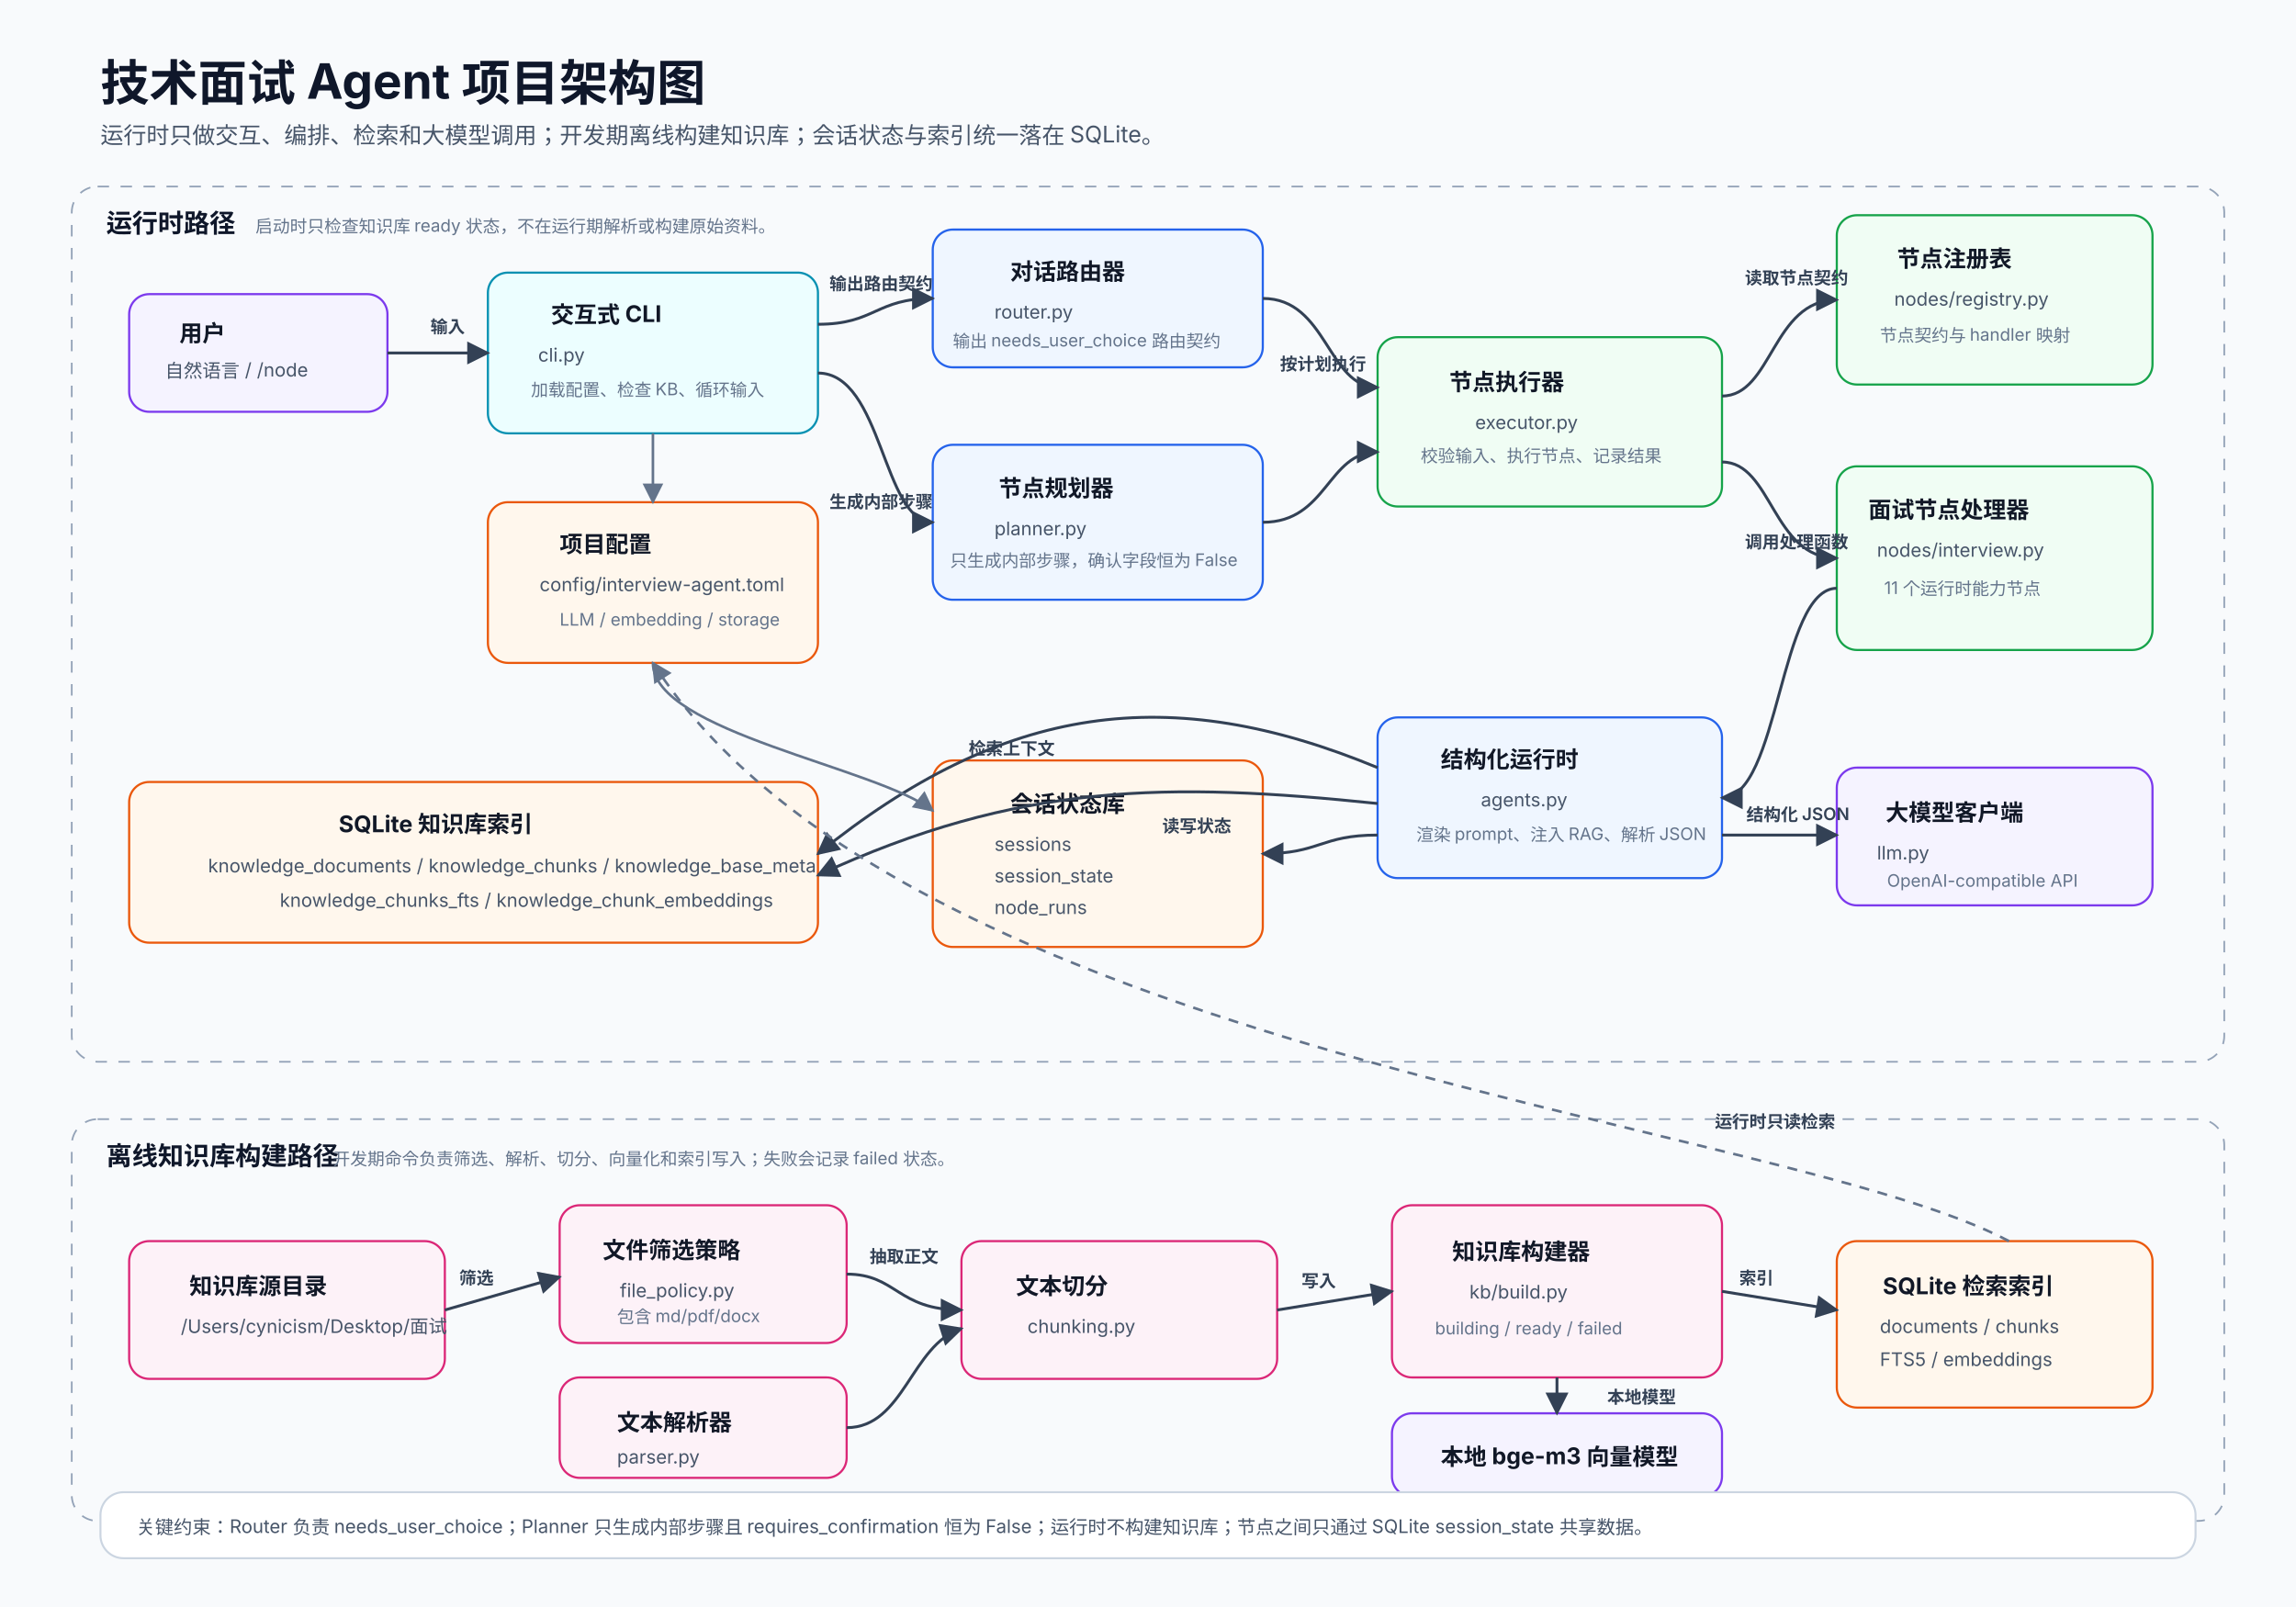
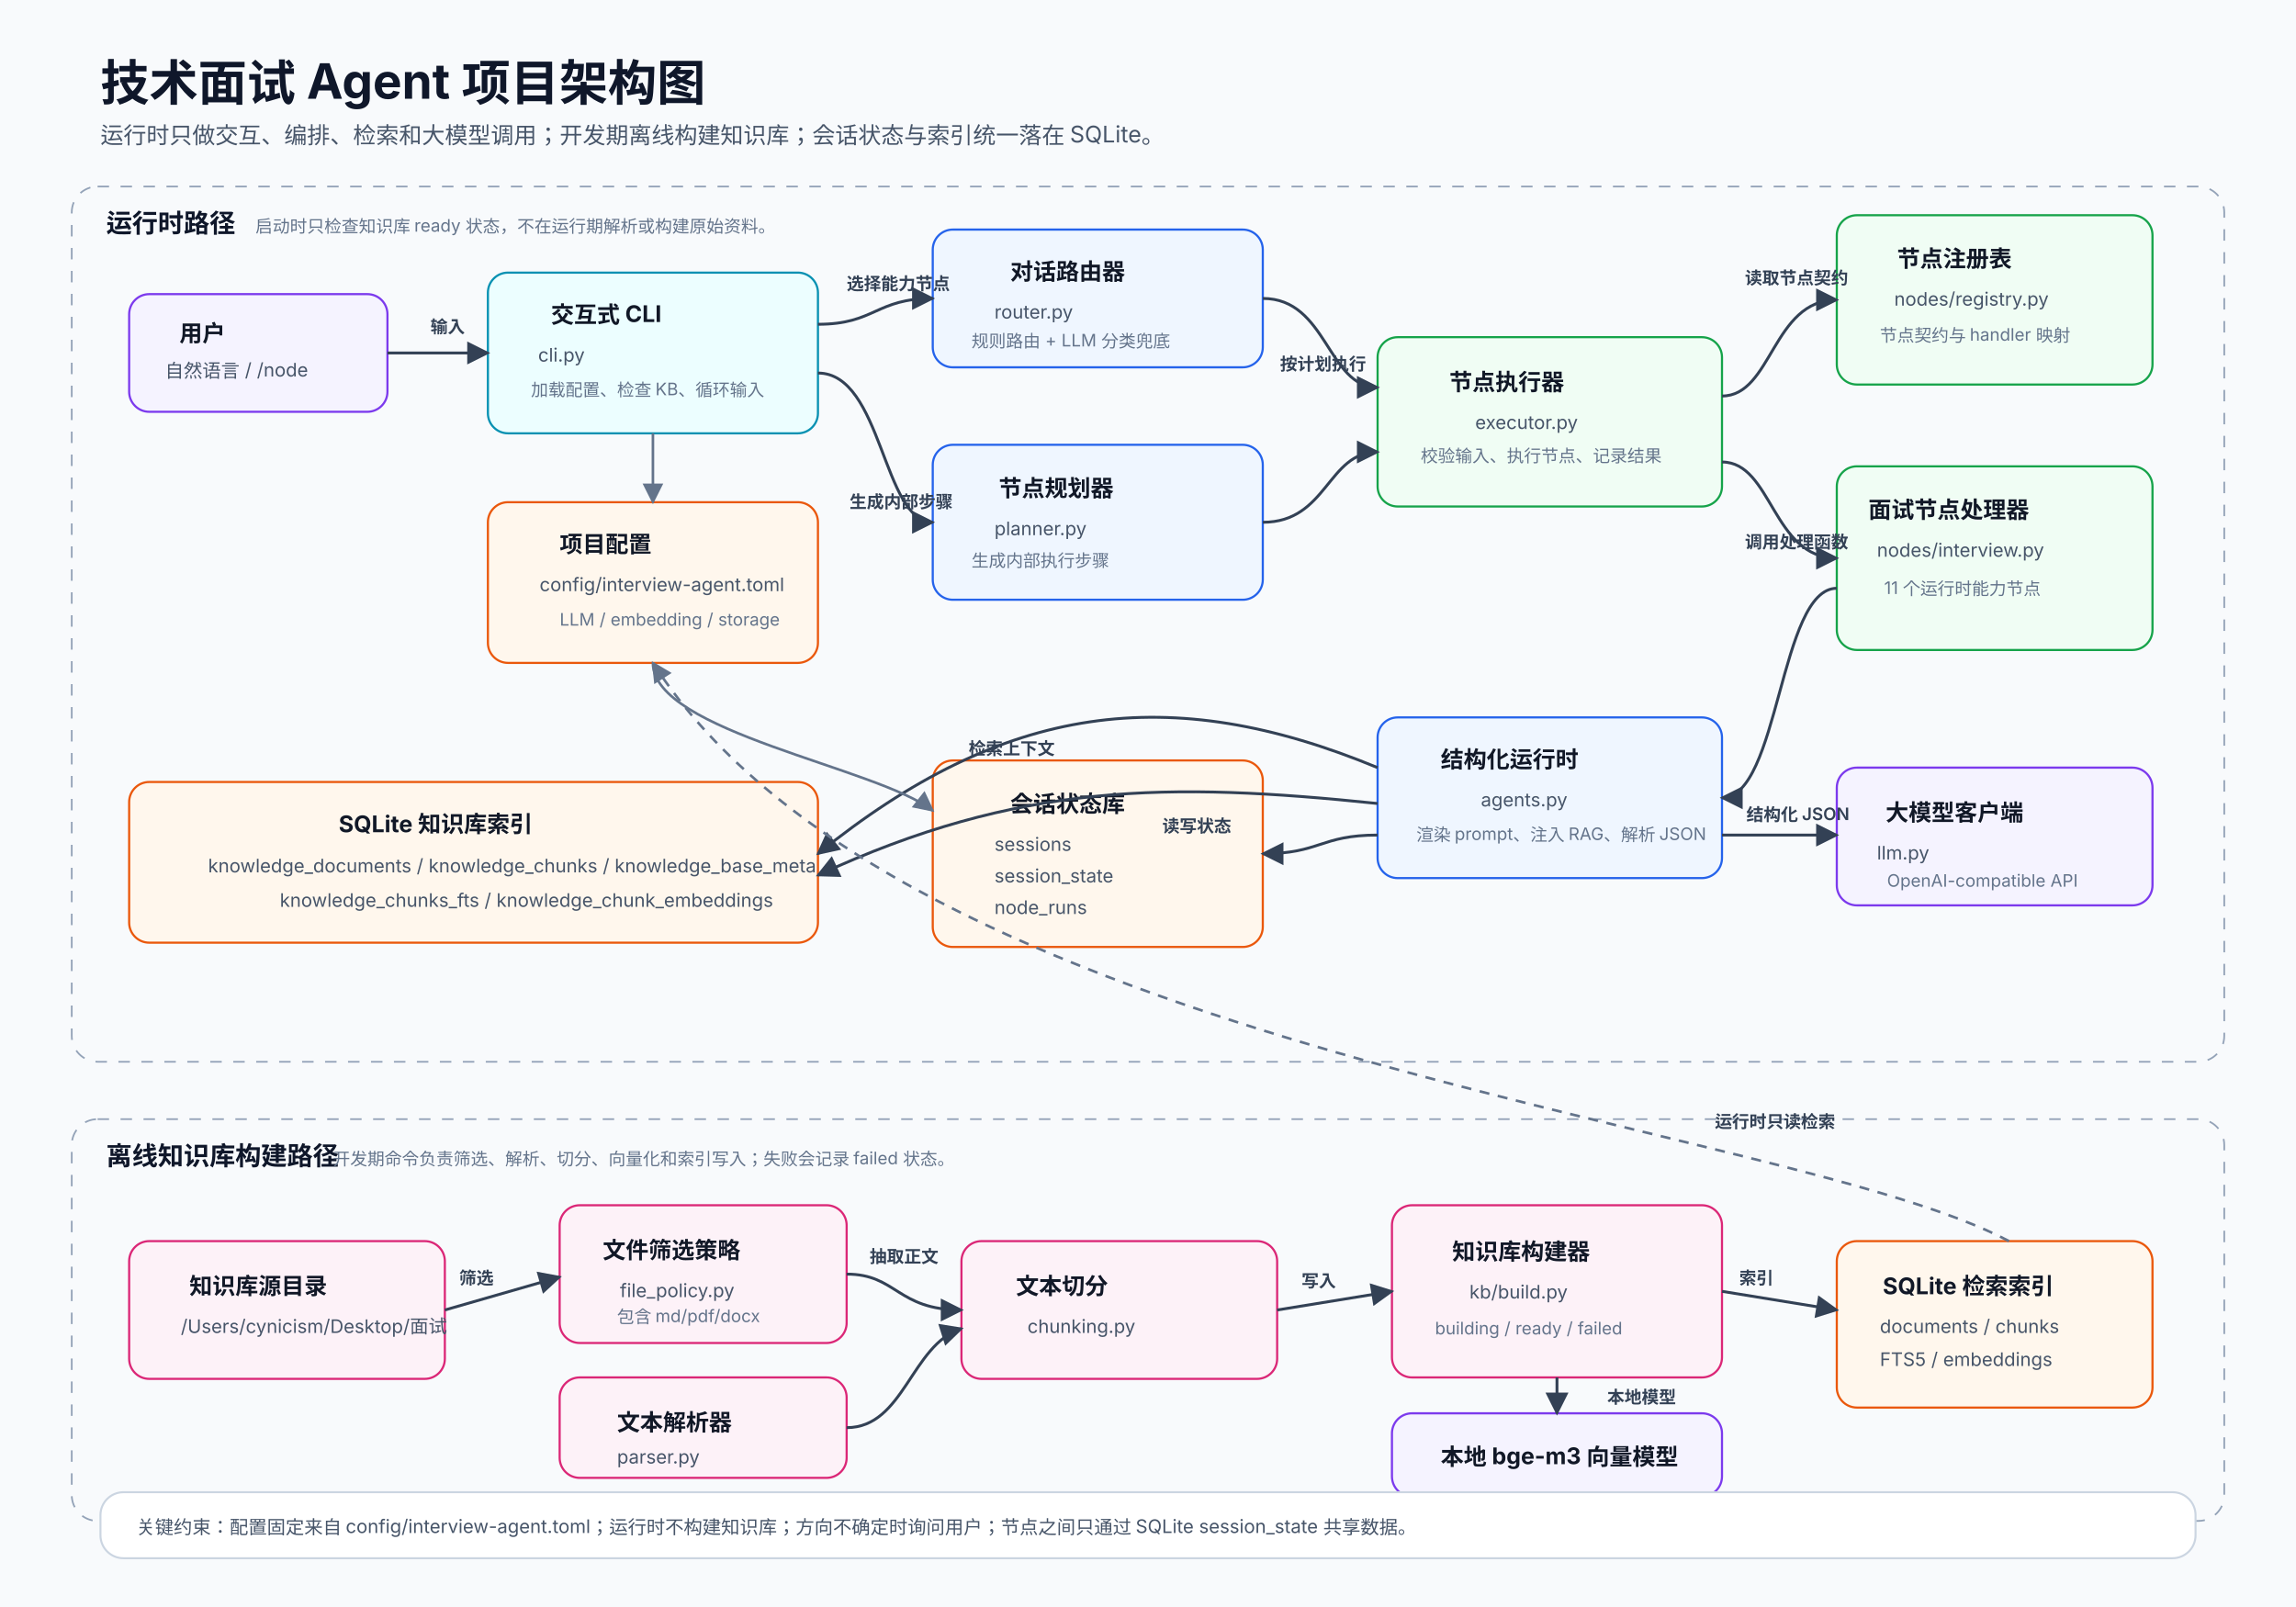
<svg xmlns="http://www.w3.org/2000/svg" width="1600" height="1120" viewBox="0 0 1600 1120" role="img" aria-labelledby="title desc">
  <defs>
    <marker id="arrow" viewBox="0 0 10 10" refX="9" refY="5" markerWidth="8" markerHeight="8" orient="auto-start-reverse">
      <path d="M 0 0 L 10 5 L 0 10 z" fill="#334155" />
    </marker>
    <marker id="soft-arrow" viewBox="0 0 10 10" refX="9" refY="5" markerWidth="8" markerHeight="8" orient="auto-start-reverse">
      <path d="M 0 0 L 10 5 L 0 10 z" fill="#64748b" />
    </marker>
    <style>
      .canvas { fill: #f8fafc; }
      .title { font: 700 34px -apple-system, BlinkMacSystemFont, "Segoe UI", sans-serif; fill: #0f172a; }
      .subtitle { font: 400 16px -apple-system, BlinkMacSystemFont, "Segoe UI", sans-serif; fill: #475569; }
      .section-title { font: 700 18px -apple-system, BlinkMacSystemFont, "Segoe UI", sans-serif; fill: #0f172a; }
      .label { font: 700 16px -apple-system, BlinkMacSystemFont, "Segoe UI", sans-serif; fill: #111827; }
      .small { font: 400 13px -apple-system, BlinkMacSystemFont, "Segoe UI", sans-serif; fill: #475569; }
      .tiny { font: 400 12px -apple-system, BlinkMacSystemFont, "Segoe UI", sans-serif; fill: #64748b; }
      .note { font: 600 12px -apple-system, BlinkMacSystemFont, "Segoe UI", sans-serif; fill: #334155; }
      .panel { fill: #ffffff; stroke: #cbd5e1; stroke-width: 1.4; rx: 16; }
      .runtime { fill: #ecfeff; stroke: #0891b2; stroke-width: 1.5; rx: 14; }
      .logic { fill: #eff6ff; stroke: #2563eb; stroke-width: 1.5; rx: 14; }
      .exec { fill: #f0fdf4; stroke: #16a34a; stroke-width: 1.5; rx: 14; }
      .data { fill: #fff7ed; stroke: #ea580c; stroke-width: 1.5; rx: 14; }
      .offline { fill: #fdf2f8; stroke: #db2777; stroke-width: 1.5; rx: 14; }
      .external { fill: #f5f3ff; stroke: #7c3aed; stroke-width: 1.5; rx: 14; }
      .line { stroke: #334155; stroke-width: 2; fill: none; marker-end: url(#arrow); }
      .soft-line { stroke: #64748b; stroke-width: 1.8; fill: none; marker-end: url(#soft-arrow); }
      .dash-line { stroke: #64748b; stroke-width: 1.8; stroke-dasharray: 7 6; fill: none; marker-end: url(#soft-arrow); }
      .boundary { fill: none; stroke: #94a3b8; stroke-width: 1.2; stroke-dasharray: 8 8; rx: 18; }
    </style>
  </defs>
  <rect class="canvas" x="0" y="0" width="1600" height="1120" />
  <text class="title" x="70" y="70">技术面试 Agent 项目架构图</text>
  <text class="subtitle" x="70" y="100">运行时只做交互、编排、检索和大模型调用；开发期离线构建知识库；会话状态与索引统一落在 SQLite。</text>
  <rect class="boundary" x="50" y="130" width="1500" height="610" />
  <text class="section-title" x="74" y="162">运行时路径</text>
  <text class="tiny" x="178" y="162">启动时只检查知识库 ready 状态，不在运行期解析或构建原始资料。</text>
  <rect class="external" x="90" y="205" width="180" height="82" />
  <text class="label" x="125" y="238">用户</text>
  <text class="small" x="115" y="263">自然语言 / /node</text>
  <rect class="runtime" x="340" y="190" width="230" height="112" />
  <text class="label" x="384" y="225">交互式 CLI</text>
  <text class="small" x="375" y="252">cli.py</text>
  <text class="tiny" x="370" y="276">加载配置、检查 KB、循环输入</text>
  <rect class="data" x="340" y="350" width="230" height="112" />
  <text class="label" x="390" y="385">项目配置</text>
  <text class="small" x="376" y="412">config/interview-agent.toml</text>
  <text class="tiny" x="390" y="436">LLM / embedding / storage</text>
  <rect class="logic" x="650" y="160" width="230" height="96" />
  <text class="label" x="704" y="195">对话路由器</text>
  <text class="small" x="693" y="222">router.py</text>
-   <text class="tiny" x="664" y="242">输出 needs_user_choice 路由契约</text>
+   <text class="tiny" x="677" y="242">规则路由 + LLM 分类兜底</text>
  <rect class="logic" x="650" y="310" width="230" height="108" />
  <text class="label" x="696" y="346">节点规划器</text>
  <text class="small" x="693" y="373">planner.py</text>
-   <text class="tiny" x="662" y="395">只生成内部步骤，确认字段恒为 False</text>
+   <text class="tiny" x="677" y="395">生成内部执行步骤</text>
  <rect class="exec" x="960" y="235" width="240" height="118" />
  <text class="label" x="1010" y="272">节点执行器</text>
  <text class="small" x="1028" y="299">executor.py</text>
  <text class="tiny" x="990" y="322">校验输入、执行节点、记录结果</text>
  <rect class="exec" x="1280" y="150" width="220" height="118" />
  <text class="label" x="1322" y="186">节点注册表</text>
  <text class="small" x="1320" y="213">nodes/registry.py</text>
  <text class="tiny" x="1310" y="238">节点契约与 handler 映射</text>
  <rect class="exec" x="1280" y="325" width="220" height="128" />
  <text class="label" x="1302" y="361">面试节点处理器</text>
  <text class="small" x="1308" y="388">nodes/interview.py</text>
  <text class="tiny" x="1313" y="414">11 个运行时能力节点</text>
  <rect class="logic" x="960" y="500" width="240" height="112" />
  <text class="label" x="1004" y="535">结构化运行时</text>
  <text class="small" x="1032" y="562">agents.py</text>
  <text class="tiny" x="987" y="586">渲染 prompt、注入 RAG、解析 JSON</text>
  <rect class="external" x="1280" y="535" width="220" height="96" />
  <text class="label" x="1314" y="572">大模型客户端</text>
  <text class="small" x="1308" y="599">llm.py</text>
  <text class="tiny" x="1315" y="618">OpenAI-compatible API</text>
  <rect class="data" x="650" y="530" width="230" height="130" />
  <text class="label" x="704" y="566">会话状态库</text>
  <text class="small" x="693" y="593">sessions</text>
  <text class="small" x="693" y="615">session_state</text>
  <text class="small" x="693" y="637">node_runs</text>
  <rect class="data" x="90" y="545" width="480" height="112" />
  <text class="label" x="236" y="580">SQLite 知识库索引</text>
  <text class="small" x="145" y="608">knowledge_documents / knowledge_chunks / knowledge_base_meta</text>
  <text class="small" x="195" y="632">knowledge_chunks_fts / knowledge_chunk_embeddings</text>
  <path class="line" d="M 270 246 L 340 246" />
  <path class="soft-line" d="M 455 302 L 455 350" />
  <path class="line" d="M 570 226 C 610 226 610 208 650 208" />
  <path class="line" d="M 570 260 C 615 260 615 364 650 364" />
  <path class="line" d="M 880 208 C 925 208 925 270 960 270" />
  <path class="line" d="M 880 364 C 925 364 925 315 960 315" />
  <path class="line" d="M 1200 276 C 1235 276 1235 209 1280 209" />
  <path class="line" d="M 1200 322 C 1235 322 1235 389 1280 389" />
  <path class="line" d="M 1280 410 C 1240 410 1240 556 1200 556" />
  <path class="line" d="M 1200 582 L 1280 582" />
  <path class="line" d="M 960 582 C 920 582 920 595 880 595" />
  <path class="line" d="M 960 535 C 815 475 700 490 570 595" />
  <path class="line" d="M 960 560 C 815 545 710 545 570 610" />
  <path class="soft-line" d="M 455 462 C 455 510 612 535 650 565" />
  <text class="note" x="300" y="232">输入</text>
-   <text class="note" x="578" y="202">输出路由契约</text>
-   <text class="note" x="578" y="354">生成内部步骤</text>
+   <text class="note" x="590" y="202">选择能力节点</text>
+   <text class="note" x="592" y="354">生成内部步骤</text>
  <text class="note" x="892" y="258">按计划执行</text>
  <text class="note" x="1216" y="198">读取节点契约</text>
  <text class="note" x="1216" y="382">调用处理函数</text>
  <text class="note" x="1217" y="572">结构化 JSON</text>
  <text class="note" x="810" y="580">读写状态</text>
  <text class="note" x="675" y="526">检索上下文</text>
  <rect class="boundary" x="50" y="780" width="1500" height="280" />
  <text class="section-title" x="74" y="812">离线知识库构建路径</text>
  <text class="tiny" x="232" y="812">开发期命令负责筛选、解析、切分、向量化和索引写入；失败会记录 failed 状态。</text>
  <rect class="offline" x="90" y="865" width="220" height="96" />
  <text class="label" x="132" y="902">知识库源目录</text>
  <text class="small" x="126" y="929">/Users/cynicism/Desktop/面试</text>
  <rect class="offline" x="390" y="840" width="200" height="96" />
  <text class="label" x="420" y="877">文件筛选策略</text>
  <text class="small" x="432" y="904">file_policy.py</text>
  <text class="tiny" x="430" y="922">包含 md/pdf/docx</text>
  <rect class="offline" x="390" y="960" width="200" height="70" />
  <text class="label" x="430" y="997">文本解析器</text>
  <text class="small" x="430" y="1020">parser.py</text>
  <rect class="offline" x="670" y="865" width="220" height="96" />
  <text class="label" x="708" y="902">文本切分</text>
  <text class="small" x="716" y="929">chunking.py</text>
  <rect class="offline" x="970" y="840" width="230" height="120" />
  <text class="label" x="1012" y="878">知识库构建器</text>
  <text class="small" x="1024" y="905">kb/build.py</text>
  <text class="tiny" x="1000" y="930">building / ready / failed</text>
  <rect class="external" x="970" y="985" width="230" height="58" />
  <text class="label" x="1004" y="1021">本地 bge-m3 向量模型</text>
  <rect class="data" x="1280" y="865" width="220" height="116" />
  <text class="label" x="1312" y="902">SQLite 检索索引</text>
  <text class="small" x="1310" y="929">documents / chunks</text>
  <text class="small" x="1310" y="952">FTS5 / embeddings</text>
  <path class="line" d="M 310 913 L 390 890" />
  <path class="line" d="M 590 888 C 625 888 625 913 670 913" />
  <path class="line" d="M 590 995 C 630 995 635 937 670 926" />
  <path class="line" d="M 890 913 L 970 900" />
  <path class="line" d="M 1085 960 L 1085 985" />
  <path class="line" d="M 1200 900 L 1280 913" />
  <path class="dash-line" d="M 1400 865 C 1240 780 630 735 455 462" />
  <text class="note" x="320" y="895">筛选</text>
  <text class="note" x="606" y="880">抽取正文</text>
  <text class="note" x="907" y="897">写入</text>
  <text class="note" x="1212" y="895">索引</text>
  <text class="note" x="1120" y="978">本地模型</text>
  <text class="note" x="1195" y="786">运行时只读检索</text>
  <rect class="panel" x="70" y="1040" width="1460" height="46" />
-   <text class="small" x="95" y="1069">关键约束：Router 负责 needs_user_choice；Planner 只生成内部步骤且 requires_confirmation 恒为 False；运行时不构建知识库；节点之间只通过 SQLite session_state 共享数据。</text>
+   <text class="small" x="95" y="1069">关键约束：配置固定来自 config/interview-agent.toml；运行时不构建知识库；方向不确定时询问用户；节点之间只通过 SQLite session_state 共享数据。</text>
</svg>
